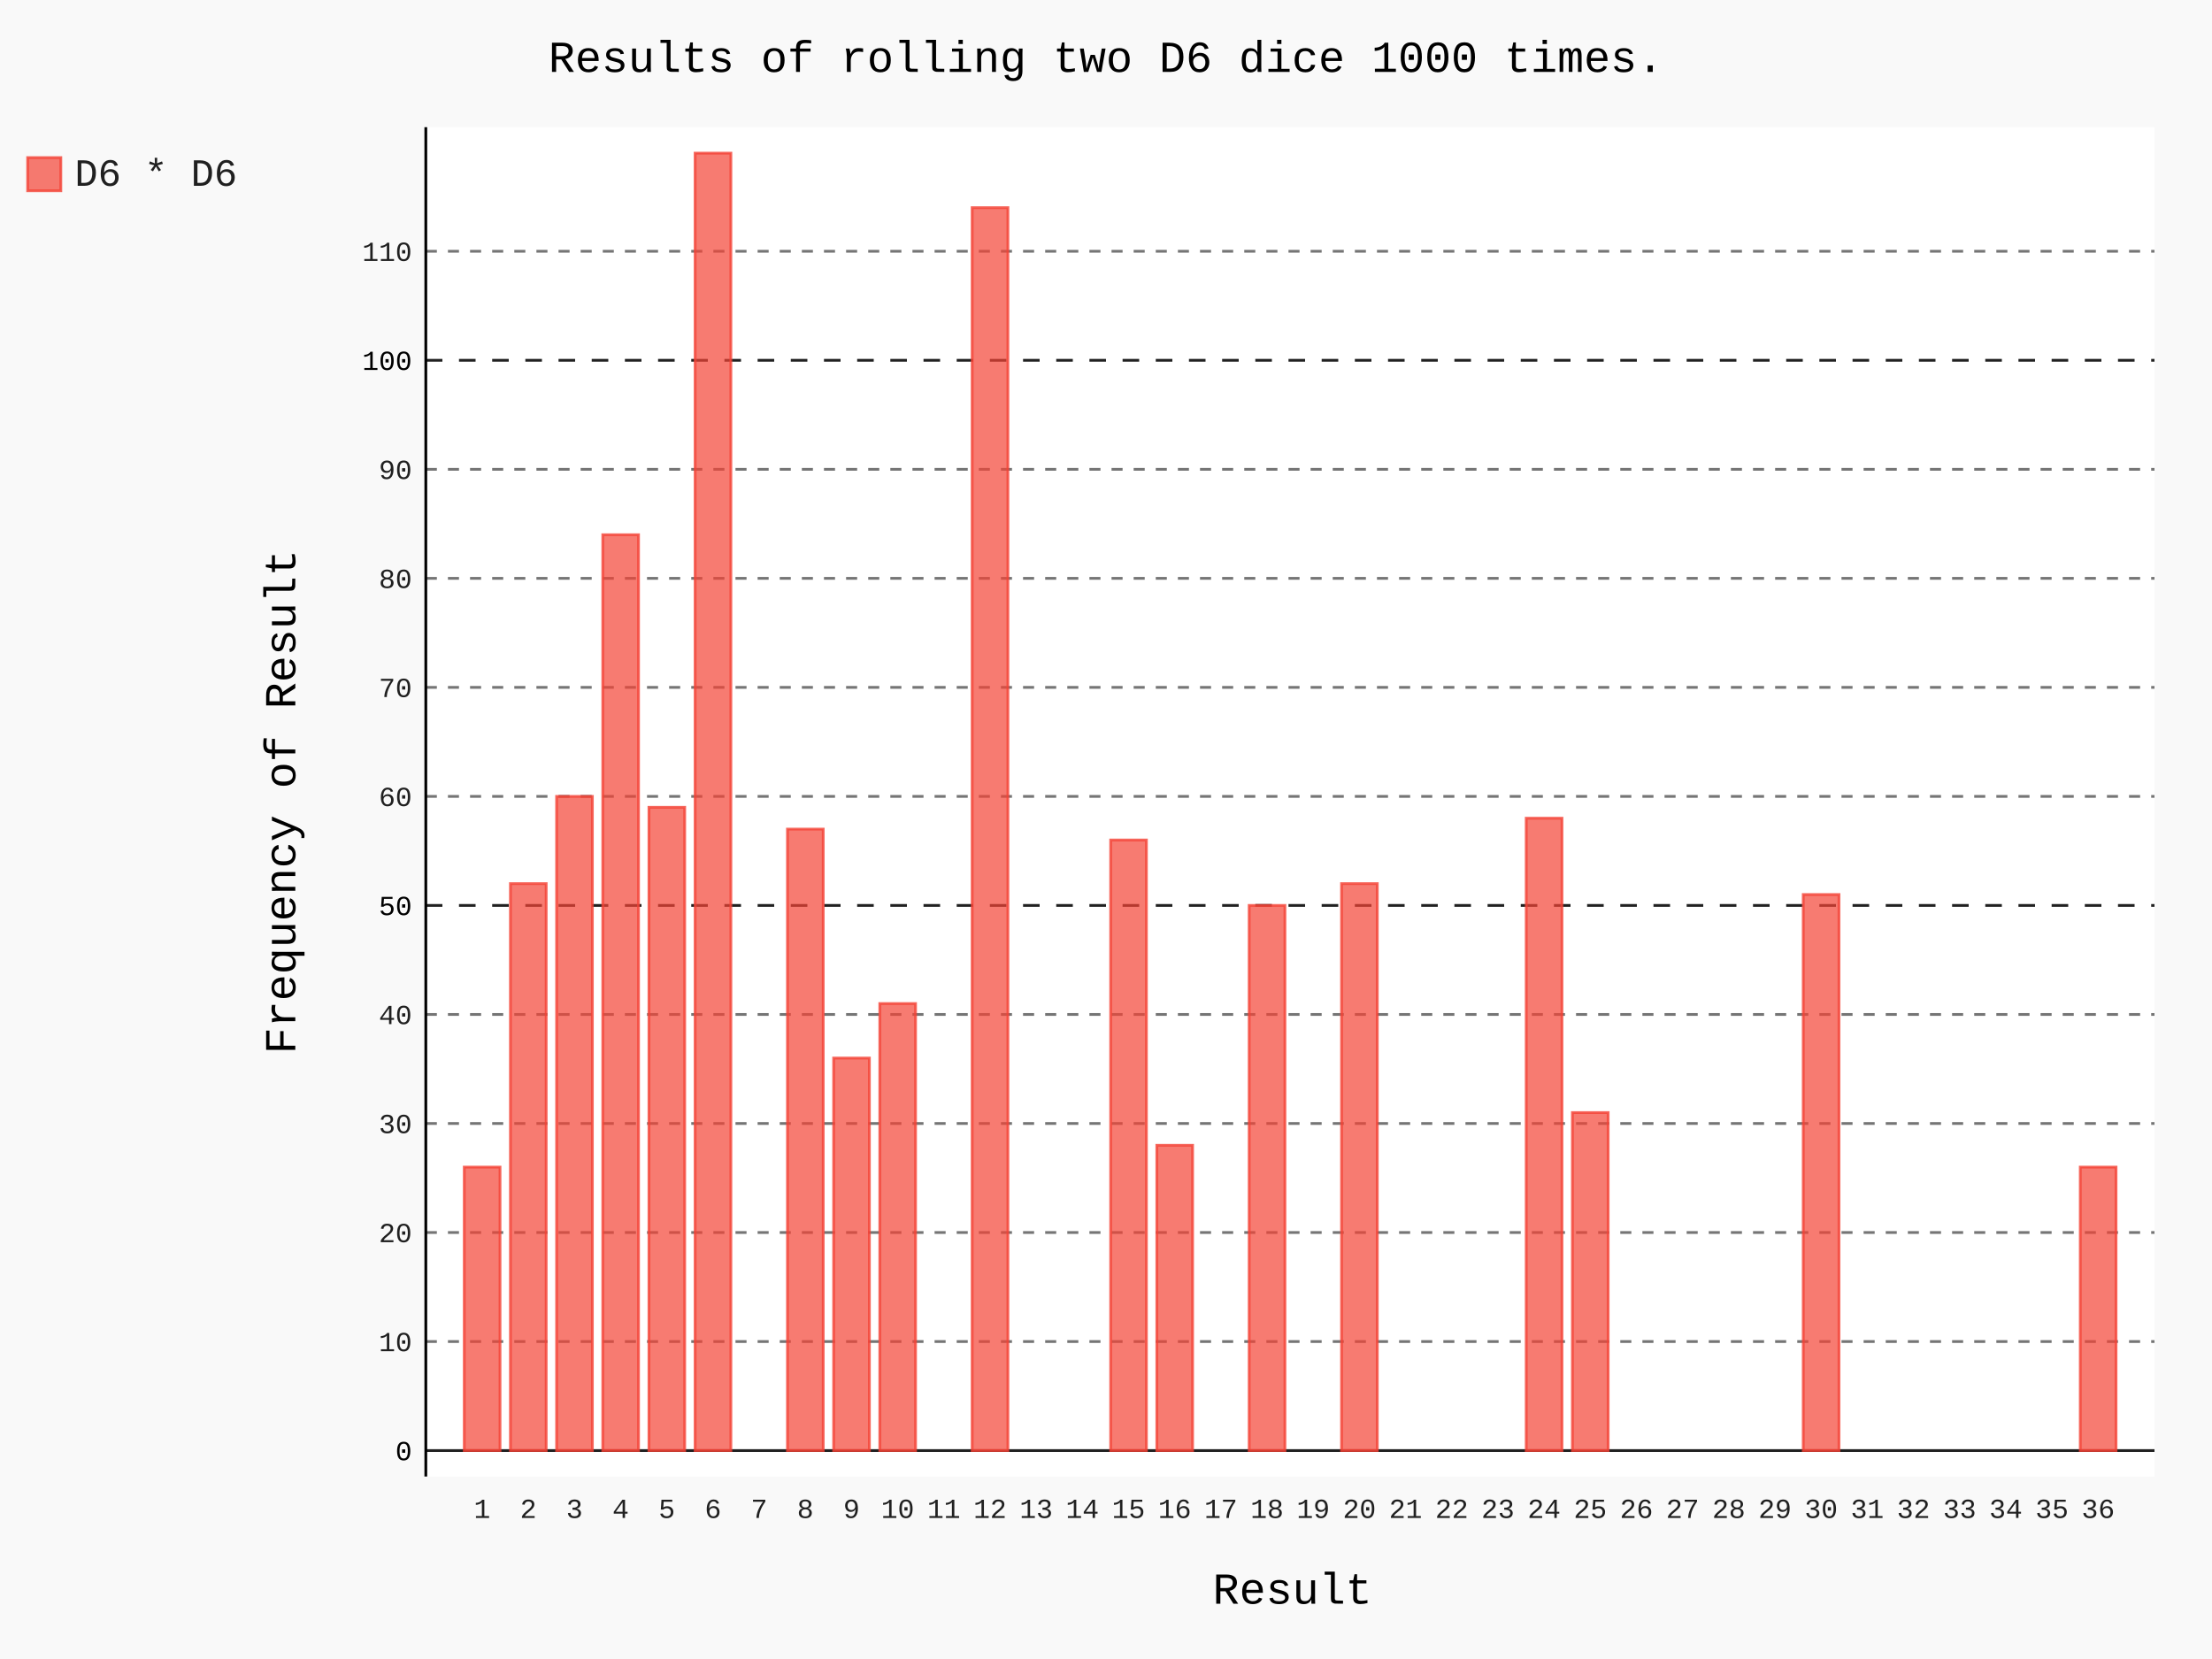
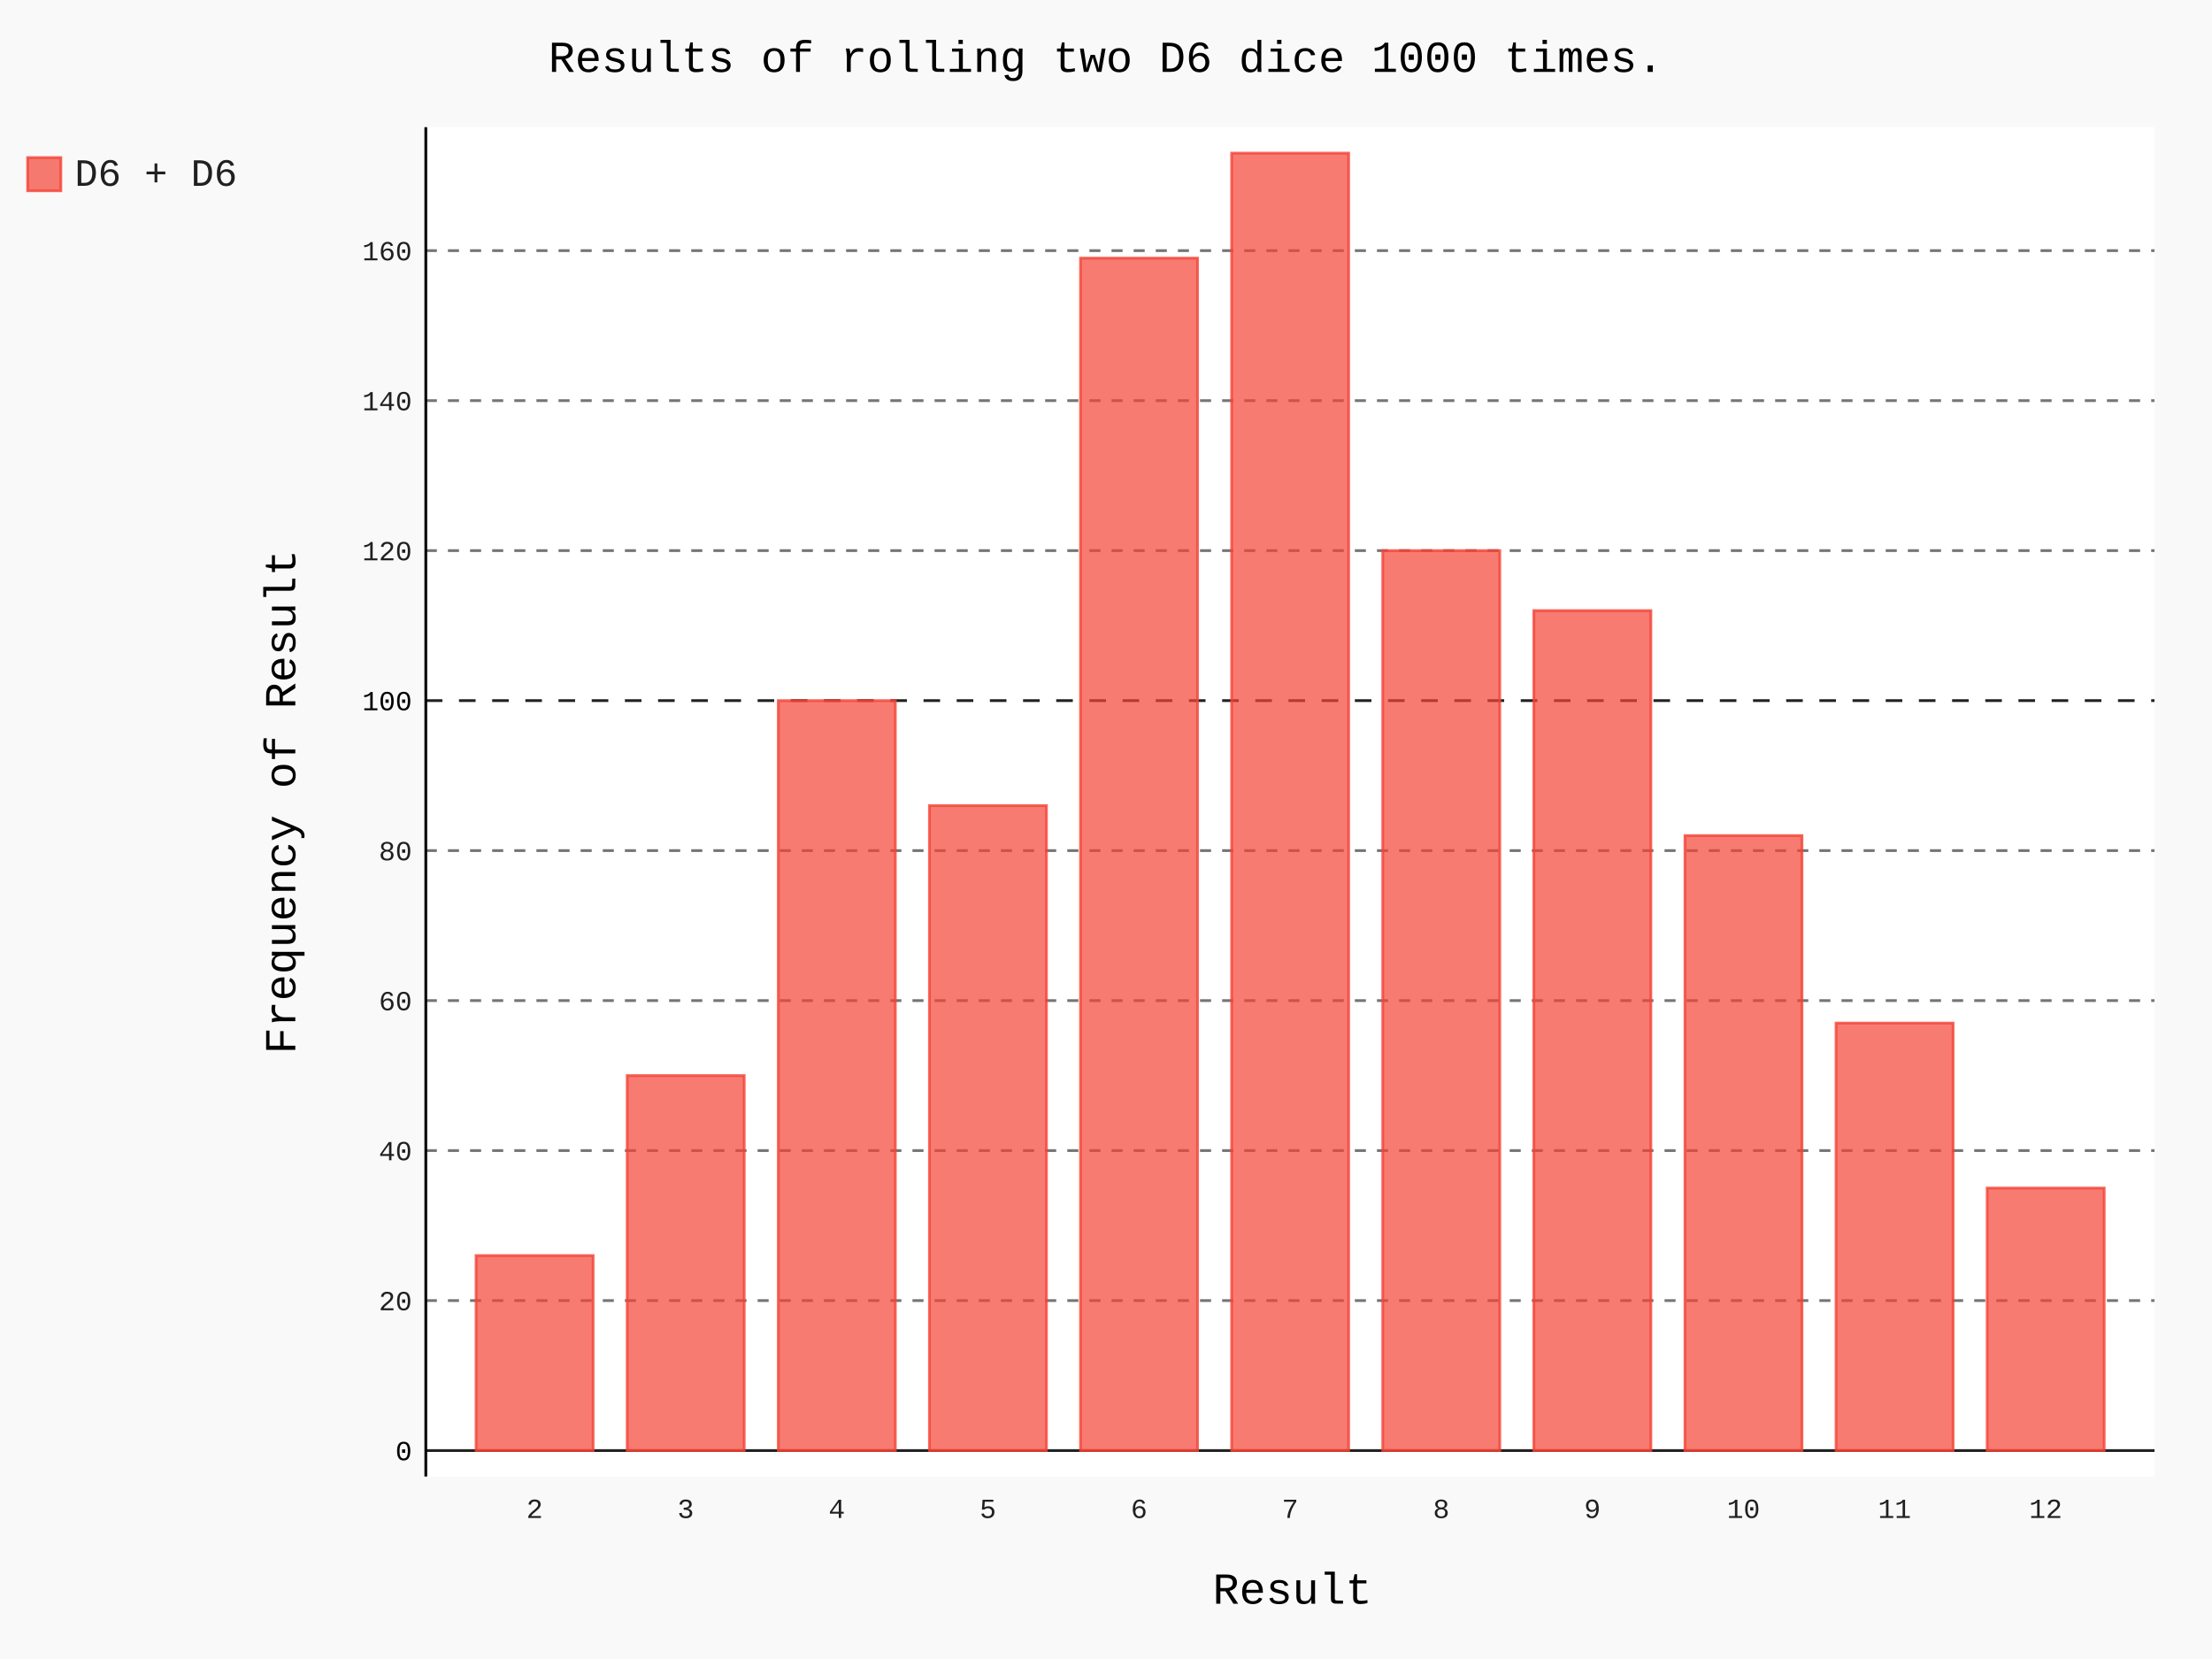
- <svg xmlns="http://www.w3.org/2000/svg" id="chart-395b9970-e385-44ac-a11a-52cb4db02b03" class="pygal-chart" viewBox="0 0 800 600">
+ <svg xmlns="http://www.w3.org/2000/svg" id="chart-893689ef-8e5b-4031-ae17-c884f9d0943e" class="pygal-chart" viewBox="0 0 800 600">
  <defs>
-     <style type="text/css">#chart-395b9970-e385-44ac-a11a-52cb4db02b03{-webkit-user-select:none;-webkit-font-smoothing:antialiased;font-family:Consolas,"Liberation Mono",Menlo,Courier,monospace}#chart-395b9970-e385-44ac-a11a-52cb4db02b03 .title{font-family:Consolas,"Liberation Mono",Menlo,Courier,monospace;font-size:16px}#chart-395b9970-e385-44ac-a11a-52cb4db02b03 .legends .legend text{font-family:Consolas,"Liberation Mono",Menlo,Courier,monospace;font-size:14px}#chart-395b9970-e385-44ac-a11a-52cb4db02b03 .axis text{font-family:Consolas,"Liberation Mono",Menlo,Courier,monospace;font-size:10px}#chart-395b9970-e385-44ac-a11a-52cb4db02b03 .axis text.major{font-family:Consolas,"Liberation Mono",Menlo,Courier,monospace;font-size:10px}#chart-395b9970-e385-44ac-a11a-52cb4db02b03 .text-overlay text.value{font-family:Consolas,"Liberation Mono",Menlo,Courier,monospace;font-size:16px}#chart-395b9970-e385-44ac-a11a-52cb4db02b03 .text-overlay text.label{font-family:Consolas,"Liberation Mono",Menlo,Courier,monospace;font-size:10px}#chart-395b9970-e385-44ac-a11a-52cb4db02b03 .tooltip{font-family:Consolas,"Liberation Mono",Menlo,Courier,monospace;font-size:14px}#chart-395b9970-e385-44ac-a11a-52cb4db02b03 text.no_data{font-family:Consolas,"Liberation Mono",Menlo,Courier,monospace;font-size:64px}
- #chart-395b9970-e385-44ac-a11a-52cb4db02b03{background-color:rgba(249,249,249,1)}#chart-395b9970-e385-44ac-a11a-52cb4db02b03 path,#chart-395b9970-e385-44ac-a11a-52cb4db02b03 line,#chart-395b9970-e385-44ac-a11a-52cb4db02b03 rect,#chart-395b9970-e385-44ac-a11a-52cb4db02b03 circle{-webkit-transition:150ms;-moz-transition:150ms;transition:150ms}#chart-395b9970-e385-44ac-a11a-52cb4db02b03 .graph &gt; .background{fill:rgba(249,249,249,1)}#chart-395b9970-e385-44ac-a11a-52cb4db02b03 .plot &gt; .background{fill:rgba(255,255,255,1)}#chart-395b9970-e385-44ac-a11a-52cb4db02b03 .graph{fill:rgba(0,0,0,.87)}#chart-395b9970-e385-44ac-a11a-52cb4db02b03 text.no_data{fill:rgba(0,0,0,1)}#chart-395b9970-e385-44ac-a11a-52cb4db02b03 .title{fill:rgba(0,0,0,1)}#chart-395b9970-e385-44ac-a11a-52cb4db02b03 .legends .legend text{fill:rgba(0,0,0,.87)}#chart-395b9970-e385-44ac-a11a-52cb4db02b03 .legends .legend:hover text{fill:rgba(0,0,0,1)}#chart-395b9970-e385-44ac-a11a-52cb4db02b03 .axis .line{stroke:rgba(0,0,0,1)}#chart-395b9970-e385-44ac-a11a-52cb4db02b03 .axis .guide.line{stroke:rgba(0,0,0,.54)}#chart-395b9970-e385-44ac-a11a-52cb4db02b03 .axis .major.line{stroke:rgba(0,0,0,.87)}#chart-395b9970-e385-44ac-a11a-52cb4db02b03 .axis text.major{fill:rgba(0,0,0,1)}#chart-395b9970-e385-44ac-a11a-52cb4db02b03 .axis.y .guides:hover .guide.line,#chart-395b9970-e385-44ac-a11a-52cb4db02b03 .line-graph .axis.x .guides:hover .guide.line,#chart-395b9970-e385-44ac-a11a-52cb4db02b03 .stackedline-graph .axis.x .guides:hover .guide.line,#chart-395b9970-e385-44ac-a11a-52cb4db02b03 .xy-graph .axis.x .guides:hover .guide.line{stroke:rgba(0,0,0,1)}#chart-395b9970-e385-44ac-a11a-52cb4db02b03 .axis .guides:hover text{fill:rgba(0,0,0,1)}#chart-395b9970-e385-44ac-a11a-52cb4db02b03 .reactive{fill-opacity:.7;stroke-opacity:.8}#chart-395b9970-e385-44ac-a11a-52cb4db02b03 .ci{stroke:rgba(0,0,0,.87)}#chart-395b9970-e385-44ac-a11a-52cb4db02b03 .reactive.active,#chart-395b9970-e385-44ac-a11a-52cb4db02b03 .active .reactive{fill-opacity:.8;stroke-opacity:.9;stroke-width:4}#chart-395b9970-e385-44ac-a11a-52cb4db02b03 .ci .reactive.active{stroke-width:1.5}#chart-395b9970-e385-44ac-a11a-52cb4db02b03 .series text{fill:rgba(0,0,0,1)}#chart-395b9970-e385-44ac-a11a-52cb4db02b03 .tooltip rect{fill:rgba(255,255,255,1);stroke:rgba(0,0,0,1);-webkit-transition:opacity 150ms;-moz-transition:opacity 150ms;transition:opacity 150ms}#chart-395b9970-e385-44ac-a11a-52cb4db02b03 .tooltip .label{fill:rgba(0,0,0,.87)}#chart-395b9970-e385-44ac-a11a-52cb4db02b03 .tooltip .label{fill:rgba(0,0,0,.87)}#chart-395b9970-e385-44ac-a11a-52cb4db02b03 .tooltip .legend{font-size:.8em;fill:rgba(0,0,0,.54)}#chart-395b9970-e385-44ac-a11a-52cb4db02b03 .tooltip .x_label{font-size:.6em;fill:rgba(0,0,0,1)}#chart-395b9970-e385-44ac-a11a-52cb4db02b03 .tooltip .xlink{font-size:.5em;text-decoration:underline}#chart-395b9970-e385-44ac-a11a-52cb4db02b03 .tooltip .value{font-size:1.5em}#chart-395b9970-e385-44ac-a11a-52cb4db02b03 .bound{font-size:.5em}#chart-395b9970-e385-44ac-a11a-52cb4db02b03 .max-value{font-size:.75em;fill:rgba(0,0,0,.54)}#chart-395b9970-e385-44ac-a11a-52cb4db02b03 .map-element{fill:rgba(255,255,255,1);stroke:rgba(0,0,0,.54) !important}#chart-395b9970-e385-44ac-a11a-52cb4db02b03 .map-element .reactive{fill-opacity:inherit;stroke-opacity:inherit}#chart-395b9970-e385-44ac-a11a-52cb4db02b03 .color-0,#chart-395b9970-e385-44ac-a11a-52cb4db02b03 .color-0 a:visited{stroke:#F44336;fill:#F44336}#chart-395b9970-e385-44ac-a11a-52cb4db02b03 .text-overlay .color-0 text{fill:black}
- #chart-395b9970-e385-44ac-a11a-52cb4db02b03 text.no_data{text-anchor:middle}#chart-395b9970-e385-44ac-a11a-52cb4db02b03 .guide.line{fill:none}#chart-395b9970-e385-44ac-a11a-52cb4db02b03 .centered{text-anchor:middle}#chart-395b9970-e385-44ac-a11a-52cb4db02b03 .title{text-anchor:middle}#chart-395b9970-e385-44ac-a11a-52cb4db02b03 .legends .legend text{fill-opacity:1}#chart-395b9970-e385-44ac-a11a-52cb4db02b03 .axis.x text{text-anchor:middle}#chart-395b9970-e385-44ac-a11a-52cb4db02b03 .axis.x:not(.web) text[transform]{text-anchor:start}#chart-395b9970-e385-44ac-a11a-52cb4db02b03 .axis.x:not(.web) text[transform].backwards{text-anchor:end}#chart-395b9970-e385-44ac-a11a-52cb4db02b03 .axis.y text{text-anchor:end}#chart-395b9970-e385-44ac-a11a-52cb4db02b03 .axis.y text[transform].backwards{text-anchor:start}#chart-395b9970-e385-44ac-a11a-52cb4db02b03 .axis.y2 text{text-anchor:start}#chart-395b9970-e385-44ac-a11a-52cb4db02b03 .axis.y2 text[transform].backwards{text-anchor:end}#chart-395b9970-e385-44ac-a11a-52cb4db02b03 .axis .guide.line{stroke-dasharray:4,4}#chart-395b9970-e385-44ac-a11a-52cb4db02b03 .axis .major.guide.line{stroke-dasharray:6,6}#chart-395b9970-e385-44ac-a11a-52cb4db02b03 .horizontal .axis.y .guide.line,#chart-395b9970-e385-44ac-a11a-52cb4db02b03 .horizontal .axis.y2 .guide.line,#chart-395b9970-e385-44ac-a11a-52cb4db02b03 .vertical .axis.x .guide.line{opacity:0}#chart-395b9970-e385-44ac-a11a-52cb4db02b03 .horizontal .axis.always_show .guide.line,#chart-395b9970-e385-44ac-a11a-52cb4db02b03 .vertical .axis.always_show .guide.line{opacity:1 !important}#chart-395b9970-e385-44ac-a11a-52cb4db02b03 .axis.y .guides:hover .guide.line,#chart-395b9970-e385-44ac-a11a-52cb4db02b03 .axis.y2 .guides:hover .guide.line,#chart-395b9970-e385-44ac-a11a-52cb4db02b03 .axis.x .guides:hover .guide.line{opacity:1}#chart-395b9970-e385-44ac-a11a-52cb4db02b03 .axis .guides:hover text{opacity:1}#chart-395b9970-e385-44ac-a11a-52cb4db02b03 .nofill{fill:none}#chart-395b9970-e385-44ac-a11a-52cb4db02b03 .subtle-fill{fill-opacity:.2}#chart-395b9970-e385-44ac-a11a-52cb4db02b03 .dot{stroke-width:1px;fill-opacity:1}#chart-395b9970-e385-44ac-a11a-52cb4db02b03 .dot.active{stroke-width:5px}#chart-395b9970-e385-44ac-a11a-52cb4db02b03 .dot.negative{fill:transparent}#chart-395b9970-e385-44ac-a11a-52cb4db02b03 text,#chart-395b9970-e385-44ac-a11a-52cb4db02b03 tspan{stroke:none !important}#chart-395b9970-e385-44ac-a11a-52cb4db02b03 .series text.active{opacity:1}#chart-395b9970-e385-44ac-a11a-52cb4db02b03 .tooltip rect{fill-opacity:.95;stroke-width:.5}#chart-395b9970-e385-44ac-a11a-52cb4db02b03 .tooltip text{fill-opacity:1}#chart-395b9970-e385-44ac-a11a-52cb4db02b03 .showable{visibility:hidden}#chart-395b9970-e385-44ac-a11a-52cb4db02b03 .showable.shown{visibility:visible}#chart-395b9970-e385-44ac-a11a-52cb4db02b03 .gauge-background{fill:rgba(229,229,229,1);stroke:none}#chart-395b9970-e385-44ac-a11a-52cb4db02b03 .bg-lines{stroke:rgba(249,249,249,1);stroke-width:2px}</style>
+     <style type="text/css">#chart-893689ef-8e5b-4031-ae17-c884f9d0943e{-webkit-user-select:none;-webkit-font-smoothing:antialiased;font-family:Consolas,"Liberation Mono",Menlo,Courier,monospace}#chart-893689ef-8e5b-4031-ae17-c884f9d0943e .title{font-family:Consolas,"Liberation Mono",Menlo,Courier,monospace;font-size:16px}#chart-893689ef-8e5b-4031-ae17-c884f9d0943e .legends .legend text{font-family:Consolas,"Liberation Mono",Menlo,Courier,monospace;font-size:14px}#chart-893689ef-8e5b-4031-ae17-c884f9d0943e .axis text{font-family:Consolas,"Liberation Mono",Menlo,Courier,monospace;font-size:10px}#chart-893689ef-8e5b-4031-ae17-c884f9d0943e .axis text.major{font-family:Consolas,"Liberation Mono",Menlo,Courier,monospace;font-size:10px}#chart-893689ef-8e5b-4031-ae17-c884f9d0943e .text-overlay text.value{font-family:Consolas,"Liberation Mono",Menlo,Courier,monospace;font-size:16px}#chart-893689ef-8e5b-4031-ae17-c884f9d0943e .text-overlay text.label{font-family:Consolas,"Liberation Mono",Menlo,Courier,monospace;font-size:10px}#chart-893689ef-8e5b-4031-ae17-c884f9d0943e .tooltip{font-family:Consolas,"Liberation Mono",Menlo,Courier,monospace;font-size:14px}#chart-893689ef-8e5b-4031-ae17-c884f9d0943e text.no_data{font-family:Consolas,"Liberation Mono",Menlo,Courier,monospace;font-size:64px}
+ #chart-893689ef-8e5b-4031-ae17-c884f9d0943e{background-color:rgba(249,249,249,1)}#chart-893689ef-8e5b-4031-ae17-c884f9d0943e path,#chart-893689ef-8e5b-4031-ae17-c884f9d0943e line,#chart-893689ef-8e5b-4031-ae17-c884f9d0943e rect,#chart-893689ef-8e5b-4031-ae17-c884f9d0943e circle{-webkit-transition:150ms;-moz-transition:150ms;transition:150ms}#chart-893689ef-8e5b-4031-ae17-c884f9d0943e .graph &gt; .background{fill:rgba(249,249,249,1)}#chart-893689ef-8e5b-4031-ae17-c884f9d0943e .plot &gt; .background{fill:rgba(255,255,255,1)}#chart-893689ef-8e5b-4031-ae17-c884f9d0943e .graph{fill:rgba(0,0,0,.87)}#chart-893689ef-8e5b-4031-ae17-c884f9d0943e text.no_data{fill:rgba(0,0,0,1)}#chart-893689ef-8e5b-4031-ae17-c884f9d0943e .title{fill:rgba(0,0,0,1)}#chart-893689ef-8e5b-4031-ae17-c884f9d0943e .legends .legend text{fill:rgba(0,0,0,.87)}#chart-893689ef-8e5b-4031-ae17-c884f9d0943e .legends .legend:hover text{fill:rgba(0,0,0,1)}#chart-893689ef-8e5b-4031-ae17-c884f9d0943e .axis .line{stroke:rgba(0,0,0,1)}#chart-893689ef-8e5b-4031-ae17-c884f9d0943e .axis .guide.line{stroke:rgba(0,0,0,.54)}#chart-893689ef-8e5b-4031-ae17-c884f9d0943e .axis .major.line{stroke:rgba(0,0,0,.87)}#chart-893689ef-8e5b-4031-ae17-c884f9d0943e .axis text.major{fill:rgba(0,0,0,1)}#chart-893689ef-8e5b-4031-ae17-c884f9d0943e .axis.y .guides:hover .guide.line,#chart-893689ef-8e5b-4031-ae17-c884f9d0943e .line-graph .axis.x .guides:hover .guide.line,#chart-893689ef-8e5b-4031-ae17-c884f9d0943e .stackedline-graph .axis.x .guides:hover .guide.line,#chart-893689ef-8e5b-4031-ae17-c884f9d0943e .xy-graph .axis.x .guides:hover .guide.line{stroke:rgba(0,0,0,1)}#chart-893689ef-8e5b-4031-ae17-c884f9d0943e .axis .guides:hover text{fill:rgba(0,0,0,1)}#chart-893689ef-8e5b-4031-ae17-c884f9d0943e .reactive{fill-opacity:.7;stroke-opacity:.8}#chart-893689ef-8e5b-4031-ae17-c884f9d0943e .ci{stroke:rgba(0,0,0,.87)}#chart-893689ef-8e5b-4031-ae17-c884f9d0943e .reactive.active,#chart-893689ef-8e5b-4031-ae17-c884f9d0943e .active .reactive{fill-opacity:.8;stroke-opacity:.9;stroke-width:4}#chart-893689ef-8e5b-4031-ae17-c884f9d0943e .ci .reactive.active{stroke-width:1.5}#chart-893689ef-8e5b-4031-ae17-c884f9d0943e .series text{fill:rgba(0,0,0,1)}#chart-893689ef-8e5b-4031-ae17-c884f9d0943e .tooltip rect{fill:rgba(255,255,255,1);stroke:rgba(0,0,0,1);-webkit-transition:opacity 150ms;-moz-transition:opacity 150ms;transition:opacity 150ms}#chart-893689ef-8e5b-4031-ae17-c884f9d0943e .tooltip .label{fill:rgba(0,0,0,.87)}#chart-893689ef-8e5b-4031-ae17-c884f9d0943e .tooltip .label{fill:rgba(0,0,0,.87)}#chart-893689ef-8e5b-4031-ae17-c884f9d0943e .tooltip .legend{font-size:.8em;fill:rgba(0,0,0,.54)}#chart-893689ef-8e5b-4031-ae17-c884f9d0943e .tooltip .x_label{font-size:.6em;fill:rgba(0,0,0,1)}#chart-893689ef-8e5b-4031-ae17-c884f9d0943e .tooltip .xlink{font-size:.5em;text-decoration:underline}#chart-893689ef-8e5b-4031-ae17-c884f9d0943e .tooltip .value{font-size:1.5em}#chart-893689ef-8e5b-4031-ae17-c884f9d0943e .bound{font-size:.5em}#chart-893689ef-8e5b-4031-ae17-c884f9d0943e .max-value{font-size:.75em;fill:rgba(0,0,0,.54)}#chart-893689ef-8e5b-4031-ae17-c884f9d0943e .map-element{fill:rgba(255,255,255,1);stroke:rgba(0,0,0,.54) !important}#chart-893689ef-8e5b-4031-ae17-c884f9d0943e .map-element .reactive{fill-opacity:inherit;stroke-opacity:inherit}#chart-893689ef-8e5b-4031-ae17-c884f9d0943e .color-0,#chart-893689ef-8e5b-4031-ae17-c884f9d0943e .color-0 a:visited{stroke:#F44336;fill:#F44336}#chart-893689ef-8e5b-4031-ae17-c884f9d0943e .text-overlay .color-0 text{fill:black}
+ #chart-893689ef-8e5b-4031-ae17-c884f9d0943e text.no_data{text-anchor:middle}#chart-893689ef-8e5b-4031-ae17-c884f9d0943e .guide.line{fill:none}#chart-893689ef-8e5b-4031-ae17-c884f9d0943e .centered{text-anchor:middle}#chart-893689ef-8e5b-4031-ae17-c884f9d0943e .title{text-anchor:middle}#chart-893689ef-8e5b-4031-ae17-c884f9d0943e .legends .legend text{fill-opacity:1}#chart-893689ef-8e5b-4031-ae17-c884f9d0943e .axis.x text{text-anchor:middle}#chart-893689ef-8e5b-4031-ae17-c884f9d0943e .axis.x:not(.web) text[transform]{text-anchor:start}#chart-893689ef-8e5b-4031-ae17-c884f9d0943e .axis.x:not(.web) text[transform].backwards{text-anchor:end}#chart-893689ef-8e5b-4031-ae17-c884f9d0943e .axis.y text{text-anchor:end}#chart-893689ef-8e5b-4031-ae17-c884f9d0943e .axis.y text[transform].backwards{text-anchor:start}#chart-893689ef-8e5b-4031-ae17-c884f9d0943e .axis.y2 text{text-anchor:start}#chart-893689ef-8e5b-4031-ae17-c884f9d0943e .axis.y2 text[transform].backwards{text-anchor:end}#chart-893689ef-8e5b-4031-ae17-c884f9d0943e .axis .guide.line{stroke-dasharray:4,4}#chart-893689ef-8e5b-4031-ae17-c884f9d0943e .axis .major.guide.line{stroke-dasharray:6,6}#chart-893689ef-8e5b-4031-ae17-c884f9d0943e .horizontal .axis.y .guide.line,#chart-893689ef-8e5b-4031-ae17-c884f9d0943e .horizontal .axis.y2 .guide.line,#chart-893689ef-8e5b-4031-ae17-c884f9d0943e .vertical .axis.x .guide.line{opacity:0}#chart-893689ef-8e5b-4031-ae17-c884f9d0943e .horizontal .axis.always_show .guide.line,#chart-893689ef-8e5b-4031-ae17-c884f9d0943e .vertical .axis.always_show .guide.line{opacity:1 !important}#chart-893689ef-8e5b-4031-ae17-c884f9d0943e .axis.y .guides:hover .guide.line,#chart-893689ef-8e5b-4031-ae17-c884f9d0943e .axis.y2 .guides:hover .guide.line,#chart-893689ef-8e5b-4031-ae17-c884f9d0943e .axis.x .guides:hover .guide.line{opacity:1}#chart-893689ef-8e5b-4031-ae17-c884f9d0943e .axis .guides:hover text{opacity:1}#chart-893689ef-8e5b-4031-ae17-c884f9d0943e .nofill{fill:none}#chart-893689ef-8e5b-4031-ae17-c884f9d0943e .subtle-fill{fill-opacity:.2}#chart-893689ef-8e5b-4031-ae17-c884f9d0943e .dot{stroke-width:1px;fill-opacity:1}#chart-893689ef-8e5b-4031-ae17-c884f9d0943e .dot.active{stroke-width:5px}#chart-893689ef-8e5b-4031-ae17-c884f9d0943e .dot.negative{fill:transparent}#chart-893689ef-8e5b-4031-ae17-c884f9d0943e text,#chart-893689ef-8e5b-4031-ae17-c884f9d0943e tspan{stroke:none !important}#chart-893689ef-8e5b-4031-ae17-c884f9d0943e .series text.active{opacity:1}#chart-893689ef-8e5b-4031-ae17-c884f9d0943e .tooltip rect{fill-opacity:.95;stroke-width:.5}#chart-893689ef-8e5b-4031-ae17-c884f9d0943e .tooltip text{fill-opacity:1}#chart-893689ef-8e5b-4031-ae17-c884f9d0943e .showable{visibility:hidden}#chart-893689ef-8e5b-4031-ae17-c884f9d0943e .showable.shown{visibility:visible}#chart-893689ef-8e5b-4031-ae17-c884f9d0943e .gauge-background{fill:rgba(229,229,229,1);stroke:none}#chart-893689ef-8e5b-4031-ae17-c884f9d0943e .bg-lines{stroke:rgba(249,249,249,1);stroke-width:2px}</style>
  </defs>
  <g class="graph bar-graph vertical">
    <rect x="0" y="0" width="800" height="600" class="background" />
    <g transform="translate(154, 46)" class="plot">
      <rect x="0" y="0" width="625.2" height="488" class="background" />
      <g class="axis y always_show">
        <g class="guides">
          <path d="M0 478.615 h625.2" class="axis major line" />
          <text x="-5" y="482.115" class="major">0</text>
        </g>
        <g class="guides">
-           <path d="M0 439.184 h625.2" class="guide line" />
-           <text x="-5" y="442.684" class="">10</text>
+           <path d="M0 424.369 h625.2" class="guide line" />
+           <text x="-5" y="427.869" class="">20</text>
        </g>
        <g class="guides">
-           <path d="M0 399.753 h625.2" class="guide line" />
-           <text x="-5" y="403.253" class="">20</text>
+           <path d="M0 370.123 h625.2" class="guide line" />
+           <text x="-5" y="373.623" class="">40</text>
        </g>
        <g class="guides">
-           <path d="M0 360.322 h625.2" class="guide line" />
-           <text x="-5" y="363.822" class="">30</text>
+           <path d="M0 315.876 h625.2" class="guide line" />
+           <text x="-5" y="319.376" class="">60</text>
        </g>
        <g class="guides">
-           <path d="M0 320.891 h625.2" class="guide line" />
-           <text x="-5" y="324.391" class="">40</text>
+           <path d="M0 261.63 h625.2" class="guide line" />
+           <text x="-5" y="265.13" class="">80</text>
        </g>
        <g class="guides">
-           <path d="M0 281.46 h625.2" class="major guide line" />
-           <text x="-5" y="284.96" class="major">50</text>
+           <path d="M0 207.384 h625.2" class="major guide line" />
+           <text x="-5" y="210.884" class="major">100</text>
        </g>
        <g class="guides">
-           <path d="M0 242.028 h625.2" class="guide line" />
-           <text x="-5" y="245.528" class="">60</text>
+           <path d="M0 153.137 h625.2" class="guide line" />
+           <text x="-5" y="156.637" class="">120</text>
        </g>
        <g class="guides">
-           <path d="M0 202.597 h625.2" class="guide line" />
-           <text x="-5" y="206.097" class="">70</text>
+           <path d="M0 98.891 h625.2" class="guide line" />
+           <text x="-5" y="102.391" class="">140</text>
        </g>
        <g class="guides">
-           <path d="M0 163.166 h625.2" class="guide line" />
-           <text x="-5" y="166.666" class="">80</text>
-         </g>
-         <g class="guides">
-           <path d="M0 123.735 h625.2" class="guide line" />
-           <text x="-5" y="127.235" class="">90</text>
-         </g>
-         <g class="guides">
-           <path d="M0 84.304 h625.2" class="major guide line" />
-           <text x="-5" y="87.804" class="major">100</text>
-         </g>
-         <g class="guides">
-           <path d="M0 44.873 h625.2" class="guide line" />
-           <text x="-5" y="48.373" class="">110</text>
+           <path d="M0 44.645 h625.2" class="guide line" />
+           <text x="-5" y="48.145" class="">160</text>
        </g>
      </g>
      <g class="axis x">
        <path d="M0 0 v488" class="line" />
        <g class="guides">
-           <path d="M20.372 0 v488" class="guide line" />
-           <text x="20.372" y="503.0" class="">1</text>
+           <path d="M39.348 0 v488" class="guide line" />
+           <text x="39.348" y="503.0" class="">2</text>
        </g>
        <g class="guides">
-           <path d="M37.071 0 v488" class="guide line" />
-           <text x="37.071" y="503.0" class="">2</text>
+           <path d="M93.999 0 v488" class="guide line" />
+           <text x="93.999" y="503.0" class="">3</text>
        </g>
        <g class="guides">
-           <path d="M53.77 0 v488" class="guide line" />
-           <text x="53.77" y="503.0" class="">3</text>
+           <path d="M148.649 0 v488" class="guide line" />
+           <text x="148.649" y="503.0" class="">4</text>
        </g>
        <g class="guides">
-           <path d="M70.469 0 v488" class="guide line" />
-           <text x="70.469" y="503.0" class="">4</text>
+           <path d="M203.299 0 v488" class="guide line" />
+           <text x="203.299" y="503.0" class="">5</text>
        </g>
        <g class="guides">
-           <path d="M87.167 0 v488" class="guide line" />
-           <text x="87.167" y="503.0" class="">5</text>
+           <path d="M257.95 0 v488" class="guide line" />
+           <text x="257.95" y="503.0" class="">6</text>
        </g>
        <g class="guides">
-           <path d="M103.866 0 v488" class="guide line" />
-           <text x="103.866" y="503.0" class="">6</text>
+           <path d="M312.6 0 v488" class="guide line" />
+           <text x="312.6" y="503.0" class="">7</text>
        </g>
        <g class="guides">
-           <path d="M120.565 0 v488" class="guide line" />
-           <text x="120.565" y="503.0" class="">7</text>
+           <path d="M367.25 0 v488" class="guide line" />
+           <text x="367.25" y="503.0" class="">8</text>
        </g>
        <g class="guides">
-           <path d="M137.263 0 v488" class="guide line" />
-           <text x="137.263" y="503.0" class="">8</text>
+           <path d="M421.901 0 v488" class="guide line" />
+           <text x="421.901" y="503.0" class="">9</text>
        </g>
        <g class="guides">
-           <path d="M153.962 0 v488" class="guide line" />
-           <text x="153.962" y="503.0" class="">9</text>
+           <path d="M476.551 0 v488" class="guide line" />
+           <text x="476.551" y="503.0" class="">10</text>
        </g>
        <g class="guides">
-           <path d="M170.661 0 v488" class="guide line" />
-           <text x="170.661" y="503.0" class="">10</text>
+           <path d="M531.201 0 v488" class="guide line" />
+           <text x="531.201" y="503.0" class="">11</text>
        </g>
        <g class="guides">
-           <path d="M187.36 0 v488" class="guide line" />
-           <text x="187.36" y="503.0" class="">11</text>
-         </g>
-         <g class="guides">
-           <path d="M204.058 0 v488" class="guide line" />
-           <text x="204.058" y="503.0" class="">12</text>
-         </g>
-         <g class="guides">
-           <path d="M220.757 0 v488" class="guide line" />
-           <text x="220.757" y="503.0" class="">13</text>
-         </g>
-         <g class="guides">
-           <path d="M237.456 0 v488" class="guide line" />
-           <text x="237.456" y="503.0" class="">14</text>
-         </g>
-         <g class="guides">
-           <path d="M254.154 0 v488" class="guide line" />
-           <text x="254.154" y="503.0" class="">15</text>
-         </g>
-         <g class="guides">
-           <path d="M270.853 0 v488" class="guide line" />
-           <text x="270.853" y="503.0" class="">16</text>
-         </g>
-         <g class="guides">
-           <path d="M287.552 0 v488" class="guide line" />
-           <text x="287.552" y="503.0" class="">17</text>
-         </g>
-         <g class="guides">
-           <path d="M304.251 0 v488" class="guide line" />
-           <text x="304.251" y="503.0" class="">18</text>
-         </g>
-         <g class="guides">
-           <path d="M320.949 0 v488" class="guide line" />
-           <text x="320.949" y="503.0" class="">19</text>
-         </g>
-         <g class="guides">
-           <path d="M337.648 0 v488" class="guide line" />
-           <text x="337.648" y="503.0" class="">20</text>
-         </g>
-         <g class="guides">
-           <path d="M354.347 0 v488" class="guide line" />
-           <text x="354.347" y="503.0" class="">21</text>
-         </g>
-         <g class="guides">
-           <path d="M371.046 0 v488" class="guide line" />
-           <text x="371.046" y="503.0" class="">22</text>
-         </g>
-         <g class="guides">
-           <path d="M387.744 0 v488" class="guide line" />
-           <text x="387.744" y="503.0" class="">23</text>
-         </g>
-         <g class="guides">
-           <path d="M404.443 0 v488" class="guide line" />
-           <text x="404.443" y="503.0" class="">24</text>
-         </g>
-         <g class="guides">
-           <path d="M421.142 0 v488" class="guide line" />
-           <text x="421.142" y="503.0" class="">25</text>
-         </g>
-         <g class="guides">
-           <path d="M437.84 0 v488" class="guide line" />
-           <text x="437.84" y="503.0" class="">26</text>
-         </g>
-         <g class="guides">
-           <path d="M454.539 0 v488" class="guide line" />
-           <text x="454.539" y="503.0" class="">27</text>
-         </g>
-         <g class="guides">
-           <path d="M471.238 0 v488" class="guide line" />
-           <text x="471.238" y="503.0" class="">28</text>
-         </g>
-         <g class="guides">
-           <path d="M487.937 0 v488" class="guide line" />
-           <text x="487.937" y="503.0" class="">29</text>
-         </g>
-         <g class="guides">
-           <path d="M504.635 0 v488" class="guide line" />
-           <text x="504.635" y="503.0" class="">30</text>
-         </g>
-         <g class="guides">
-           <path d="M521.334 0 v488" class="guide line" />
-           <text x="521.334" y="503.0" class="">31</text>
-         </g>
-         <g class="guides">
-           <path d="M538.033 0 v488" class="guide line" />
-           <text x="538.033" y="503.0" class="">32</text>
-         </g>
-         <g class="guides">
-           <path d="M554.731 0 v488" class="guide line" />
-           <text x="554.731" y="503.0" class="">33</text>
-         </g>
-         <g class="guides">
-           <path d="M571.43 0 v488" class="guide line" />
-           <text x="571.43" y="503.0" class="">34</text>
-         </g>
-         <g class="guides">
-           <path d="M588.129 0 v488" class="guide line" />
-           <text x="588.129" y="503.0" class="">35</text>
-         </g>
-         <g class="guides">
-           <path d="M604.828 0 v488" class="guide line" />
-           <text x="604.828" y="503.0" class="">36</text>
+           <path d="M585.852 0 v488" class="guide line" />
+           <text x="585.852" y="503.0" class="">12</text>
        </g>
      </g>
      <g class="series serie-0 color-0">
        <g class="bars">
          <g class="bar">
-             <rect x="13.907" y="376.094" rx="0" ry="0" width="12.931" height="102.521" class="rect reactive tooltip-trigger" />
+             <rect x="18.188" y="408.095" rx="0" ry="0" width="42.321" height="70.52" class="rect reactive tooltip-trigger" />
          </g>
          <g class="bar">
-             <rect x="30.605" y="273.573" rx="0" ry="0" width="12.931" height="205.042" class="rect reactive tooltip-trigger" />
+             <rect x="72.838" y="343" rx="0" ry="0" width="42.321" height="135.616" class="rect reactive tooltip-trigger" />
          </g>
          <g class="bar">
-             <rect x="47.304" y="242.028" rx="0" ry="0" width="12.931" height="236.587" class="rect reactive tooltip-trigger" />
+             <rect x="127.488" y="207.384" rx="0" ry="0" width="42.321" height="271.232" class="rect reactive tooltip-trigger" />
          </g>
          <g class="bar">
-             <rect x="64.003" y="147.394" rx="0" ry="0" width="12.931" height="331.222" class="rect reactive tooltip-trigger" />
+             <rect x="182.139" y="245.356" rx="0" ry="0" width="42.321" height="233.259" class="rect reactive tooltip-trigger" />
          </g>
          <g class="bar">
-             <rect x="80.702" y="245.972" rx="0" ry="0" width="12.931" height="232.644" class="rect reactive tooltip-trigger" />
+             <rect x="236.789" y="47.357" rx="0" ry="0" width="42.321" height="431.258" class="rect reactive tooltip-trigger" />
          </g>
          <g class="bar">
-             <rect x="97.4" y="9.385" rx="0" ry="0" width="12.931" height="469.231" class="rect reactive tooltip-trigger" />
+             <rect x="291.439" y="9.385" rx="0" ry="0" width="42.321" height="469.231" class="rect reactive tooltip-trigger" />
          </g>
          <g class="bar">
-             <rect x="114.099" y="478.615" rx="0" ry="0" width="12.931" height="0.0" class="rect reactive tooltip-trigger" />
+             <rect x="346.09" y="153.137" rx="0" ry="0" width="42.321" height="325.478" class="rect reactive tooltip-trigger" />
          </g>
          <g class="bar">
-             <rect x="130.798" y="253.858" rx="0" ry="0" width="12.931" height="224.758" class="rect reactive tooltip-trigger" />
+             <rect x="400.74" y="174.836" rx="0" ry="0" width="42.321" height="303.779" class="rect reactive tooltip-trigger" />
          </g>
          <g class="bar">
-             <rect x="147.496" y="336.663" rx="0" ry="0" width="12.931" height="141.952" class="rect reactive tooltip-trigger" />
+             <rect x="455.39" y="256.205" rx="0" ry="0" width="42.321" height="222.41" class="rect reactive tooltip-trigger" />
          </g>
          <g class="bar">
-             <rect x="164.195" y="316.948" rx="0" ry="0" width="12.931" height="161.668" class="rect reactive tooltip-trigger" />
+             <rect x="510.041" y="324.013" rx="0" ry="0" width="42.321" height="154.602" class="rect reactive tooltip-trigger" />
          </g>
          <g class="bar">
-             <rect x="180.894" y="478.615" rx="0" ry="0" width="12.931" height="0.0" class="rect reactive tooltip-trigger" />
-           </g>
-           <g class="bar">
-             <rect x="197.593" y="29.1" rx="0" ry="0" width="12.931" height="449.515" class="rect reactive tooltip-trigger" />
-           </g>
-           <g class="bar">
-             <rect x="214.291" y="478.615" rx="0" ry="0" width="12.931" height="0.0" class="rect reactive tooltip-trigger" />
-           </g>
-           <g class="bar">
-             <rect x="230.99" y="478.615" rx="0" ry="0" width="12.931" height="0.0" class="rect reactive tooltip-trigger" />
-           </g>
-           <g class="bar">
-             <rect x="247.689" y="257.801" rx="0" ry="0" width="12.931" height="220.814" class="rect reactive tooltip-trigger" />
-           </g>
-           <g class="bar">
-             <rect x="264.387" y="368.208" rx="0" ry="0" width="12.931" height="110.407" class="rect reactive tooltip-trigger" />
-           </g>
-           <g class="bar">
-             <rect x="281.086" y="478.615" rx="0" ry="0" width="12.931" height="0.0" class="rect reactive tooltip-trigger" />
-           </g>
-           <g class="bar">
-             <rect x="297.785" y="281.46" rx="0" ry="0" width="12.931" height="197.156" class="rect reactive tooltip-trigger" />
-           </g>
-           <g class="bar">
-             <rect x="314.484" y="478.615" rx="0" ry="0" width="12.931" height="0.0" class="rect reactive tooltip-trigger" />
-           </g>
-           <g class="bar">
-             <rect x="331.182" y="273.573" rx="0" ry="0" width="12.931" height="205.042" class="rect reactive tooltip-trigger" />
-           </g>
-           <g class="bar">
-             <rect x="347.881" y="478.615" rx="0" ry="0" width="12.931" height="0.0" class="rect reactive tooltip-trigger" />
-           </g>
-           <g class="bar">
-             <rect x="364.58" y="478.615" rx="0" ry="0" width="12.931" height="0.0" class="rect reactive tooltip-trigger" />
-           </g>
-           <g class="bar">
-             <rect x="381.278" y="478.615" rx="0" ry="0" width="12.931" height="0.0" class="rect reactive tooltip-trigger" />
-           </g>
-           <g class="bar">
-             <rect x="397.977" y="249.915" rx="0" ry="0" width="12.931" height="228.701" class="rect reactive tooltip-trigger" />
-           </g>
-           <g class="bar">
-             <rect x="414.676" y="356.379" rx="0" ry="0" width="12.931" height="122.237" class="rect reactive tooltip-trigger" />
-           </g>
-           <g class="bar">
-             <rect x="431.375" y="478.615" rx="0" ry="0" width="12.931" height="0.0" class="rect reactive tooltip-trigger" />
-           </g>
-           <g class="bar">
-             <rect x="448.073" y="478.615" rx="0" ry="0" width="12.931" height="0.0" class="rect reactive tooltip-trigger" />
-           </g>
-           <g class="bar">
-             <rect x="464.772" y="478.615" rx="0" ry="0" width="12.931" height="0.0" class="rect reactive tooltip-trigger" />
-           </g>
-           <g class="bar">
-             <rect x="481.471" y="478.615" rx="0" ry="0" width="12.931" height="0.0" class="rect reactive tooltip-trigger" />
-           </g>
-           <g class="bar">
-             <rect x="498.17" y="277.516" rx="0" ry="0" width="12.931" height="201.099" class="rect reactive tooltip-trigger" />
-           </g>
-           <g class="bar">
-             <rect x="514.868" y="478.615" rx="0" ry="0" width="12.931" height="0.0" class="rect reactive tooltip-trigger" />
-           </g>
-           <g class="bar">
-             <rect x="531.567" y="478.615" rx="0" ry="0" width="12.931" height="0.0" class="rect reactive tooltip-trigger" />
-           </g>
-           <g class="bar">
-             <rect x="548.266" y="478.615" rx="0" ry="0" width="12.931" height="0.0" class="rect reactive tooltip-trigger" />
-           </g>
-           <g class="bar">
-             <rect x="564.964" y="478.615" rx="0" ry="0" width="12.931" height="0.0" class="rect reactive tooltip-trigger" />
-           </g>
-           <g class="bar">
-             <rect x="581.663" y="478.615" rx="0" ry="0" width="12.931" height="0.0" class="rect reactive tooltip-trigger" />
-           </g>
-           <g class="bar">
-             <rect x="598.362" y="376.094" rx="0" ry="0" width="12.931" height="102.521" class="rect reactive tooltip-trigger" />
+             <rect x="564.691" y="383.684" rx="0" ry="0" width="42.321" height="94.931" class="rect reactive tooltip-trigger" />
          </g>
        </g>
      </g>
    </g>
    <g class="titles">
      <text x="400.0" y="26" class="title plot_title">Results of rolling two D6 dice 1000 times.</text>
      <text x="467.4" y="580" class="title">Result</text>
      <text x="80.8" y="316.0" class="title" transform="rotate(-90 80.8 290)">Frequency of Result</text>
    </g>
    <g transform="translate(154, 46)" class="plot overlay">
      <g class="series serie-0 color-0" />
    </g>
    <g transform="translate(154, 46)" class="plot text-overlay">
      <g class="series serie-0 color-0" />
    </g>
    <g transform="translate(154, 46)" class="plot tooltip-overlay">
      <g transform="translate(0 0)" style="opacity: 0" class="tooltip">
        <rect rx="0" ry="0" width="0" height="0" class="tooltip-box" />
        <g class="text" />
      </g>
    </g>
    <g transform="translate(10, 56)" class="legends">
      <g id="activate-serie-0" class="legend reactive activate-serie">
        <rect x="0.0" y="1.0" width="12" height="12" class="color-0 reactive" />
-         <text x="17.0" y="11.2">D6 * D6</text>
+         <text x="17.0" y="11.2">D6 + D6</text>
      </g>
    </g>
    <g transform="translate(790, 56)" class="legends" />
  </g>
</svg>
